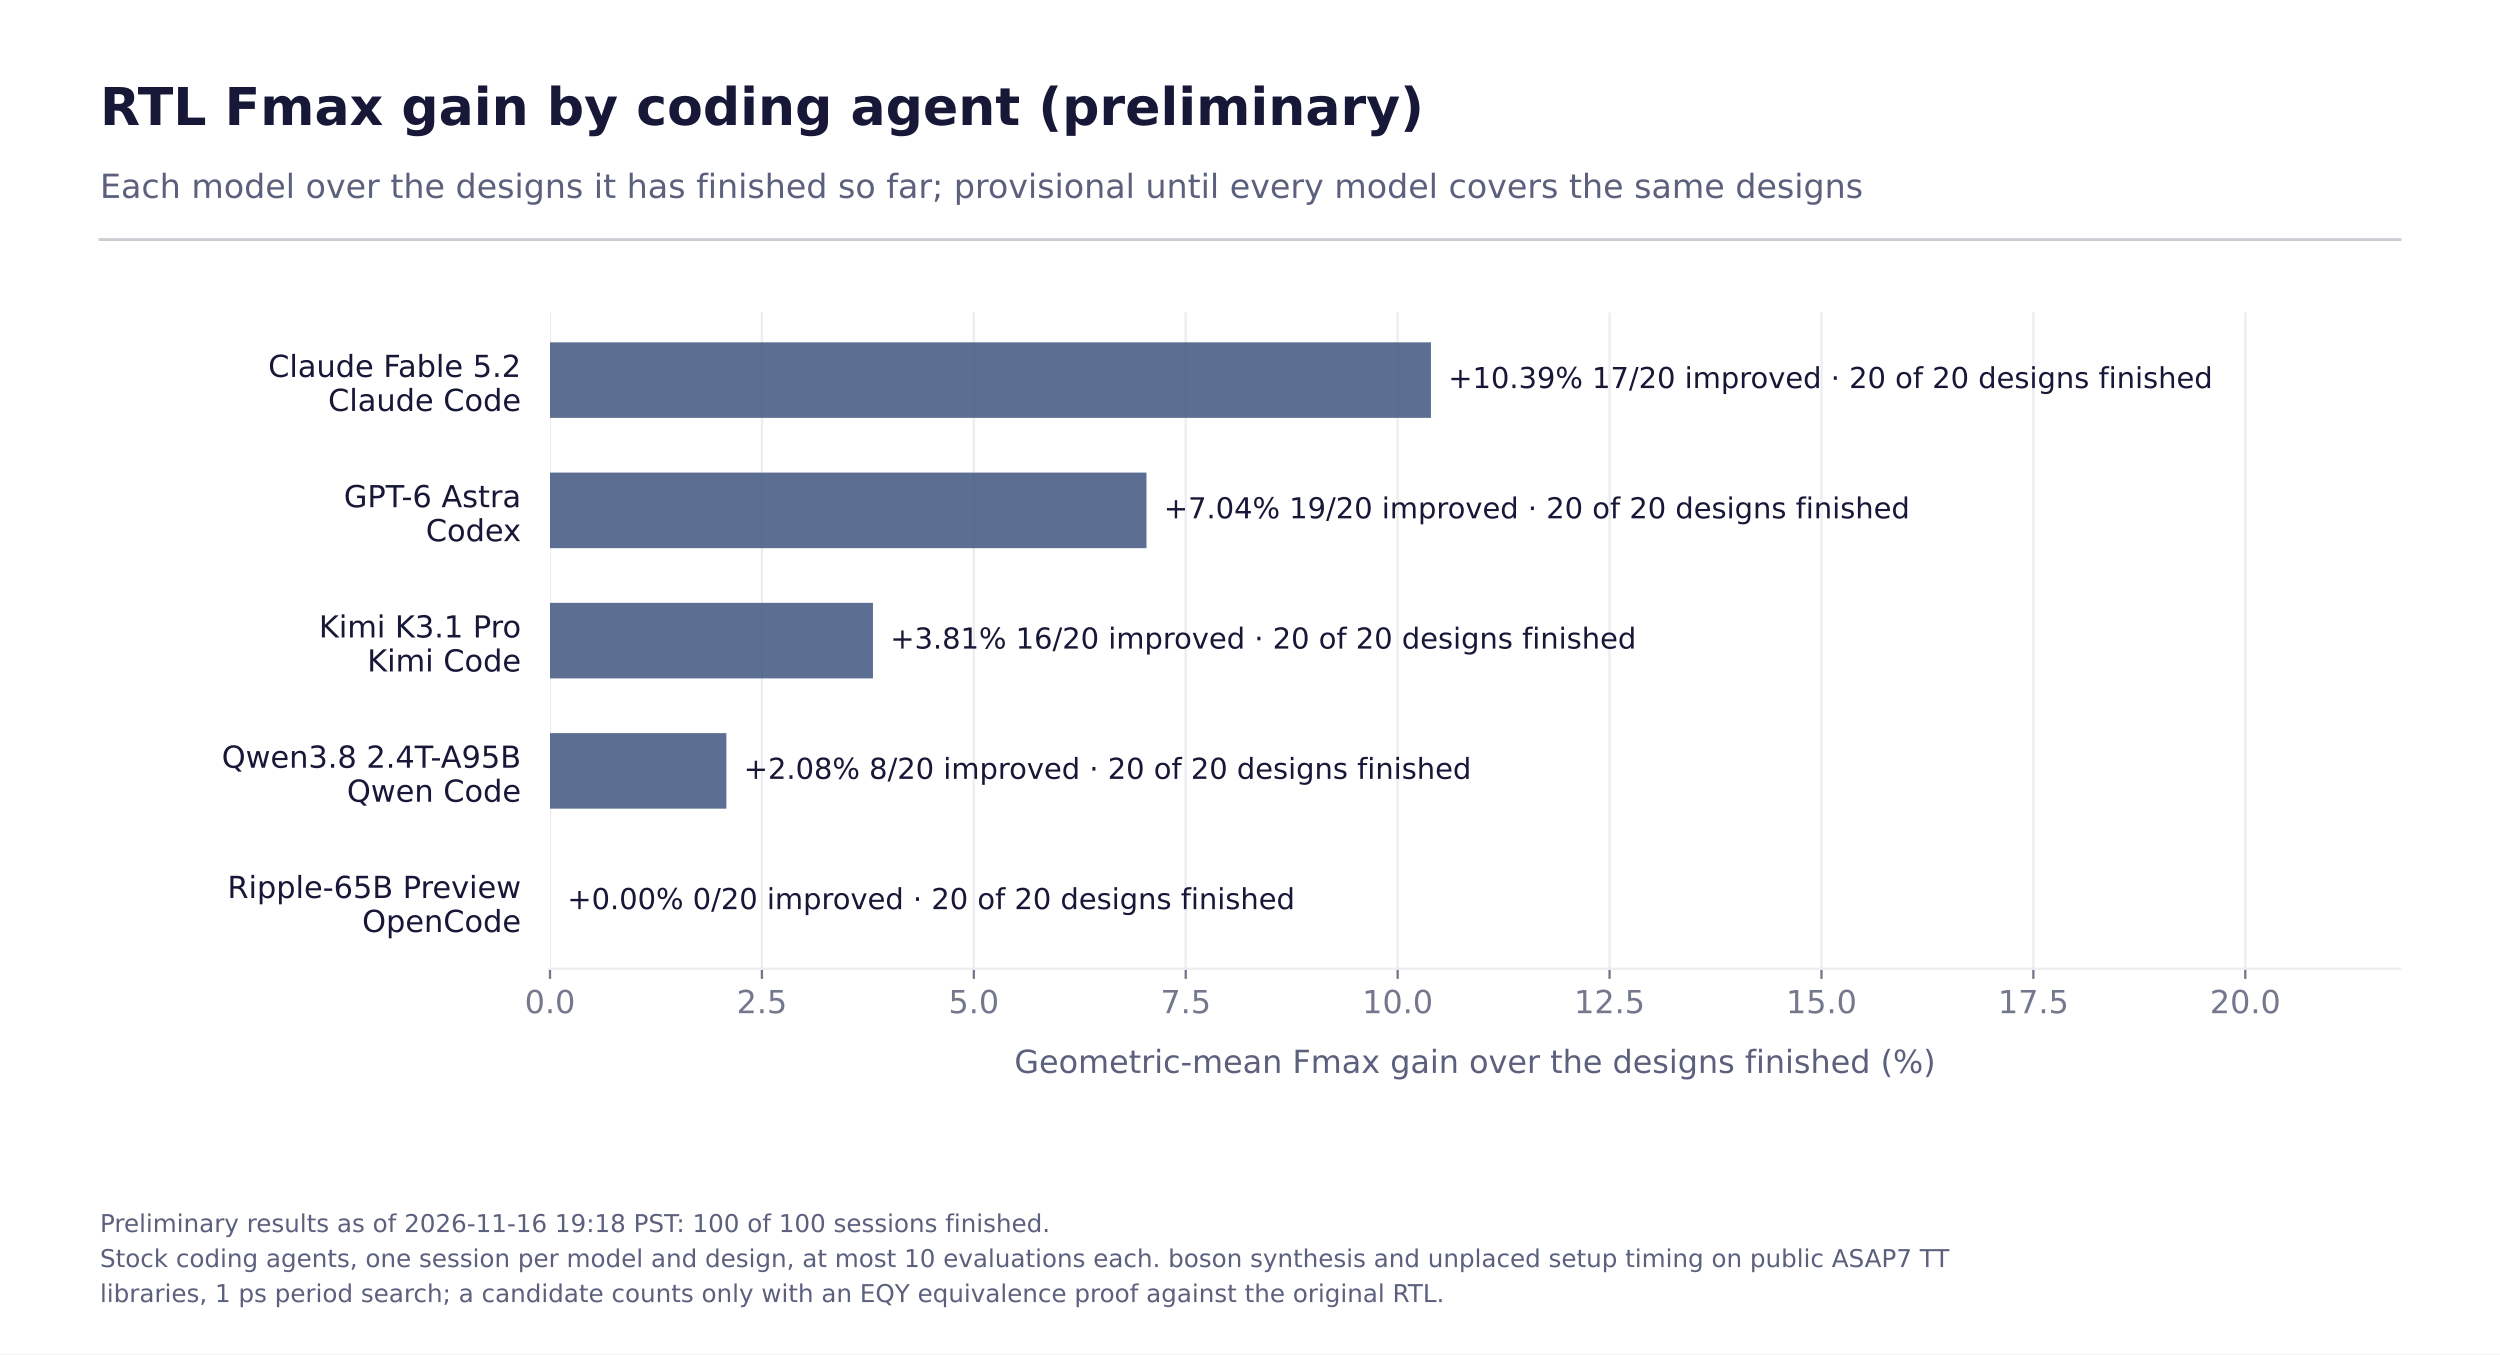
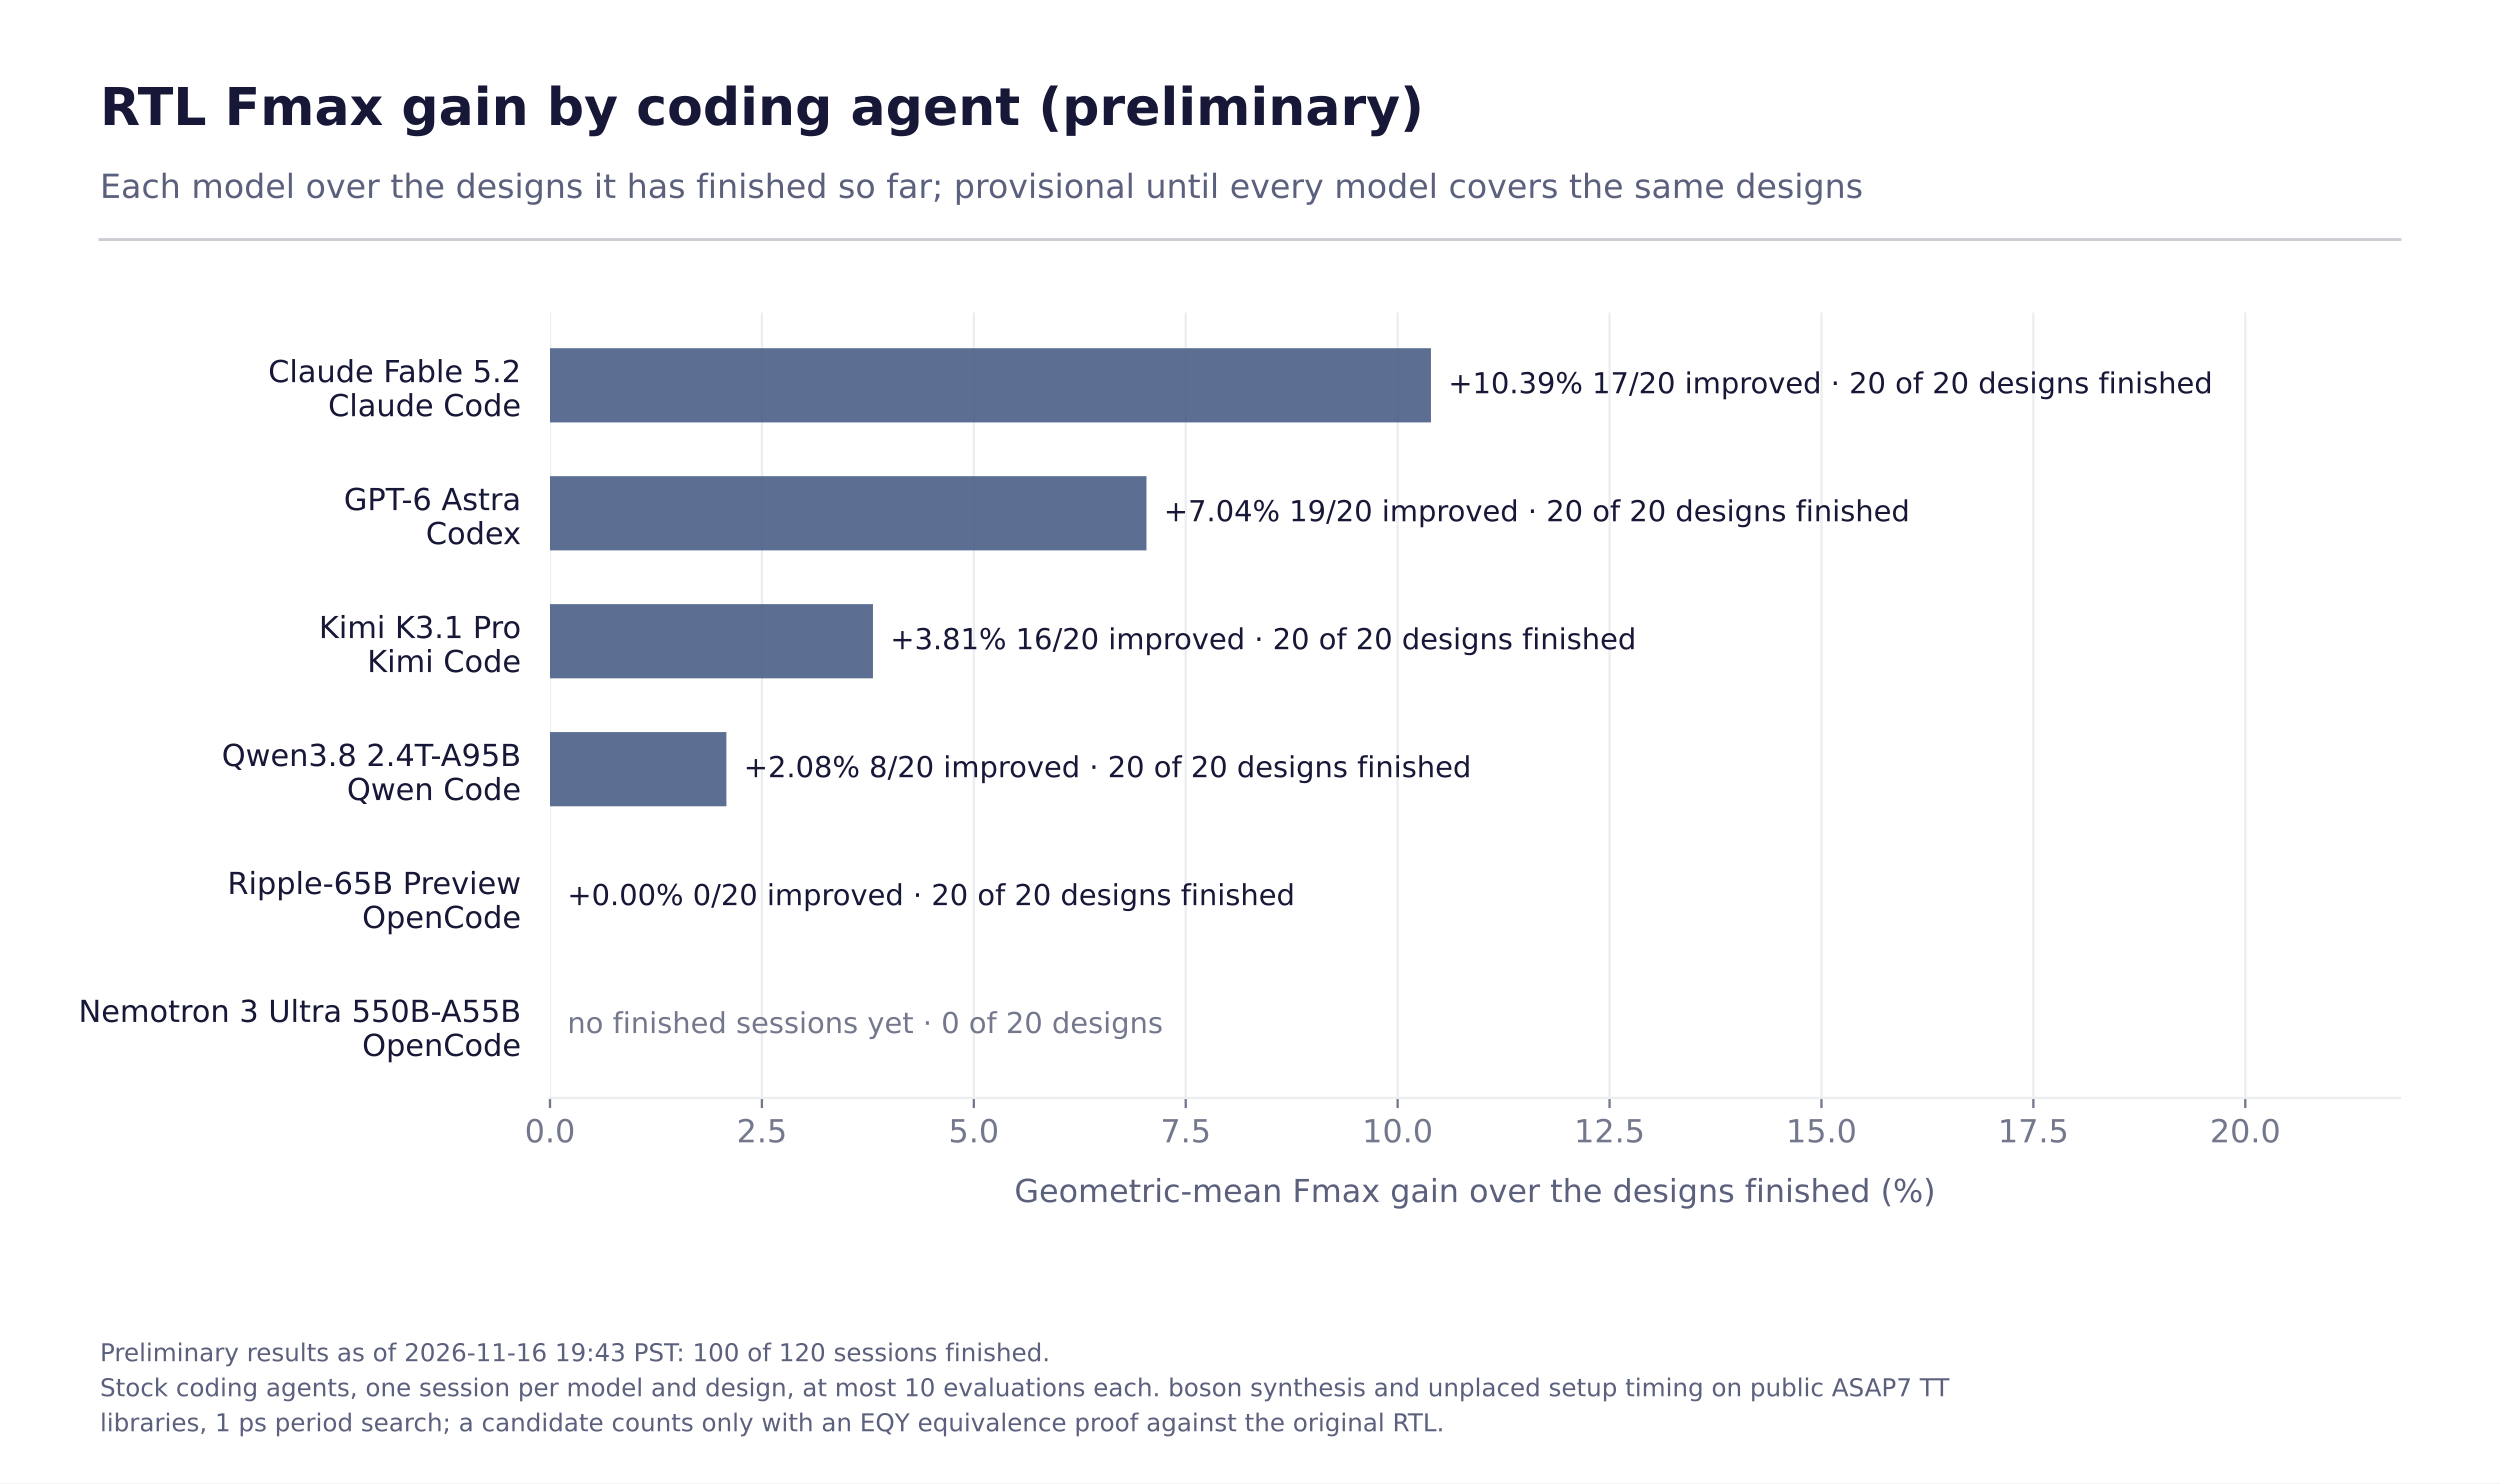
- <svg xmlns="http://www.w3.org/2000/svg" xmlns:xlink="http://www.w3.org/1999/xlink" width="864pt" height="468pt" viewBox="0 0 864 468" version="1.1">
+ <svg xmlns="http://www.w3.org/2000/svg" xmlns:xlink="http://www.w3.org/1999/xlink" width="864pt" height="512.64pt" viewBox="0 0 864 512.64" version="1.1">
  <defs>
    <style type="text/css">*{stroke-linejoin: round; stroke-linecap: butt}</style>
  </defs>
  <g id="figure_1">
    <g id="patch_1">
-       <path d="M 0 468  L 864 468  L 864 0  L 0 0  z " style="fill: #ffffff" />
+       <path d="M 0 512.64  L 864 512.64  L 864 0  L 0 0  z " style="fill: #ffffff" />
    </g>
    <g id="axes_1">
      <g id="patch_2">
-         <path d="M 190.08 334.8  L 829.44 334.8  L 829.44 108  L 190.08 108  z " style="fill: #ffffff" />
+         <path d="M 190.08 379.44  L 829.44 379.44  L 829.44 108  L 190.08 108  z " style="fill: #ffffff" />
      </g>
      <g id="matplotlib.axis_1">
        <g id="xtick_1">
          <g id="line2d_1">
-             <path d="M 190.08 334.8  L 190.08 108  " clip-path="url(#pcce7576f7a)" style="fill: none; stroke: #ebedf0; stroke-width: 0.8; stroke-linecap: square" />
+             <path d="M 190.08 379.44  L 190.08 108  " clip-path="url(#p6627dd2dad)" style="fill: none; stroke: #ebedf0; stroke-width: 0.8; stroke-linecap: square" />
          </g>
          <g id="line2d_2">
            <defs>
              <path id="m93d353a957" d="M 0 0  L 0 3.5  " style="stroke: #74788d; stroke-width: 0.8" />
            </defs>
            <g>
-               <use xlink:href="#m93d353a957" x="190.08" y="334.8" style="fill: #74788d; stroke: #74788d; stroke-width: 0.8" />
+               <use xlink:href="#m93d353a957" x="190.08" y="379.44" style="fill: #74788d; stroke: #74788d; stroke-width: 0.8" />
            </g>
          </g>
          <g id="text_1">
-             <text style="fill: #74788d; font: 11px 'DejaVu Sans'; text-anchor: middle" x="190.08" y="350.158" transform="rotate(-0 190.08 350.1583)">0.0</text>
+             <text style="fill: #74788d; font: 11px 'DejaVu Sans'; text-anchor: middle" x="190.08" y="394.798" transform="rotate(-0 190.08 394.7983)">0.0</text>
          </g>
        </g>
        <g id="xtick_2">
          <g id="line2d_3">
-             <path d="M 263.316 334.8  L 263.316 108  " clip-path="url(#pcce7576f7a)" style="fill: none; stroke: #ebedf0; stroke-width: 0.8; stroke-linecap: square" />
+             <path d="M 263.316 379.44  L 263.316 108  " clip-path="url(#p6627dd2dad)" style="fill: none; stroke: #ebedf0; stroke-width: 0.8; stroke-linecap: square" />
          </g>
          <g id="line2d_4">
            <g>
-               <use xlink:href="#m93d353a957" x="263.316" y="334.8" style="fill: #74788d; stroke: #74788d; stroke-width: 0.8" />
+               <use xlink:href="#m93d353a957" x="263.316" y="379.44" style="fill: #74788d; stroke: #74788d; stroke-width: 0.8" />
            </g>
          </g>
          <g id="text_2">
-             <text style="fill: #74788d; font: 11px 'DejaVu Sans'; text-anchor: middle" x="263.316" y="350.158" transform="rotate(-0 263.3161 350.1583)">2.5</text>
+             <text style="fill: #74788d; font: 11px 'DejaVu Sans'; text-anchor: middle" x="263.316" y="394.798" transform="rotate(-0 263.3161 394.7983)">2.5</text>
          </g>
        </g>
        <g id="xtick_3">
          <g id="line2d_5">
-             <path d="M 336.552 334.8  L 336.552 108  " clip-path="url(#pcce7576f7a)" style="fill: none; stroke: #ebedf0; stroke-width: 0.8; stroke-linecap: square" />
+             <path d="M 336.552 379.44  L 336.552 108  " clip-path="url(#p6627dd2dad)" style="fill: none; stroke: #ebedf0; stroke-width: 0.8; stroke-linecap: square" />
          </g>
          <g id="line2d_6">
            <g>
-               <use xlink:href="#m93d353a957" x="336.552" y="334.8" style="fill: #74788d; stroke: #74788d; stroke-width: 0.8" />
+               <use xlink:href="#m93d353a957" x="336.552" y="379.44" style="fill: #74788d; stroke: #74788d; stroke-width: 0.8" />
            </g>
          </g>
          <g id="text_3">
-             <text style="fill: #74788d; font: 11px 'DejaVu Sans'; text-anchor: middle" x="336.552" y="350.158" transform="rotate(-0 336.5522 350.1583)">5.0</text>
+             <text style="fill: #74788d; font: 11px 'DejaVu Sans'; text-anchor: middle" x="336.552" y="394.798" transform="rotate(-0 336.5522 394.7983)">5.0</text>
          </g>
        </g>
        <g id="xtick_4">
          <g id="line2d_7">
-             <path d="M 409.788 334.8  L 409.788 108  " clip-path="url(#pcce7576f7a)" style="fill: none; stroke: #ebedf0; stroke-width: 0.8; stroke-linecap: square" />
+             <path d="M 409.788 379.44  L 409.788 108  " clip-path="url(#p6627dd2dad)" style="fill: none; stroke: #ebedf0; stroke-width: 0.8; stroke-linecap: square" />
          </g>
          <g id="line2d_8">
            <g>
-               <use xlink:href="#m93d353a957" x="409.788" y="334.8" style="fill: #74788d; stroke: #74788d; stroke-width: 0.8" />
+               <use xlink:href="#m93d353a957" x="409.788" y="379.44" style="fill: #74788d; stroke: #74788d; stroke-width: 0.8" />
            </g>
          </g>
          <g id="text_4">
-             <text style="fill: #74788d; font: 11px 'DejaVu Sans'; text-anchor: middle" x="409.788" y="350.158" transform="rotate(-0 409.7883 350.1583)">7.5</text>
+             <text style="fill: #74788d; font: 11px 'DejaVu Sans'; text-anchor: middle" x="409.788" y="394.798" transform="rotate(-0 409.7883 394.7983)">7.5</text>
          </g>
        </g>
        <g id="xtick_5">
          <g id="line2d_9">
-             <path d="M 483.024 334.8  L 483.024 108  " clip-path="url(#pcce7576f7a)" style="fill: none; stroke: #ebedf0; stroke-width: 0.8; stroke-linecap: square" />
+             <path d="M 483.024 379.44  L 483.024 108  " clip-path="url(#p6627dd2dad)" style="fill: none; stroke: #ebedf0; stroke-width: 0.8; stroke-linecap: square" />
          </g>
          <g id="line2d_10">
            <g>
-               <use xlink:href="#m93d353a957" x="483.024" y="334.8" style="fill: #74788d; stroke: #74788d; stroke-width: 0.8" />
+               <use xlink:href="#m93d353a957" x="483.024" y="379.44" style="fill: #74788d; stroke: #74788d; stroke-width: 0.8" />
            </g>
          </g>
          <g id="text_5">
-             <text style="fill: #74788d; font: 11px 'DejaVu Sans'; text-anchor: middle" x="483.024" y="350.158" transform="rotate(-0 483.0244 350.1583)">10.0</text>
+             <text style="fill: #74788d; font: 11px 'DejaVu Sans'; text-anchor: middle" x="483.024" y="394.798" transform="rotate(-0 483.0244 394.7983)">10.0</text>
          </g>
        </g>
        <g id="xtick_6">
          <g id="line2d_11">
-             <path d="M 556.261 334.8  L 556.261 108  " clip-path="url(#pcce7576f7a)" style="fill: none; stroke: #ebedf0; stroke-width: 0.8; stroke-linecap: square" />
+             <path d="M 556.261 379.44  L 556.261 108  " clip-path="url(#p6627dd2dad)" style="fill: none; stroke: #ebedf0; stroke-width: 0.8; stroke-linecap: square" />
          </g>
          <g id="line2d_12">
            <g>
-               <use xlink:href="#m93d353a957" x="556.261" y="334.8" style="fill: #74788d; stroke: #74788d; stroke-width: 0.8" />
+               <use xlink:href="#m93d353a957" x="556.261" y="379.44" style="fill: #74788d; stroke: #74788d; stroke-width: 0.8" />
            </g>
          </g>
          <g id="text_6">
-             <text style="fill: #74788d; font: 11px 'DejaVu Sans'; text-anchor: middle" x="556.261" y="350.158" transform="rotate(-0 556.2605 350.1583)">12.5</text>
+             <text style="fill: #74788d; font: 11px 'DejaVu Sans'; text-anchor: middle" x="556.261" y="394.798" transform="rotate(-0 556.2605 394.7983)">12.5</text>
          </g>
        </g>
        <g id="xtick_7">
          <g id="line2d_13">
-             <path d="M 629.497 334.8  L 629.497 108  " clip-path="url(#pcce7576f7a)" style="fill: none; stroke: #ebedf0; stroke-width: 0.8; stroke-linecap: square" />
+             <path d="M 629.497 379.44  L 629.497 108  " clip-path="url(#p6627dd2dad)" style="fill: none; stroke: #ebedf0; stroke-width: 0.8; stroke-linecap: square" />
          </g>
          <g id="line2d_14">
            <g>
-               <use xlink:href="#m93d353a957" x="629.497" y="334.8" style="fill: #74788d; stroke: #74788d; stroke-width: 0.8" />
+               <use xlink:href="#m93d353a957" x="629.497" y="379.44" style="fill: #74788d; stroke: #74788d; stroke-width: 0.8" />
            </g>
          </g>
          <g id="text_7">
-             <text style="fill: #74788d; font: 11px 'DejaVu Sans'; text-anchor: middle" x="629.497" y="350.158" transform="rotate(-0 629.4966 350.1583)">15.0</text>
+             <text style="fill: #74788d; font: 11px 'DejaVu Sans'; text-anchor: middle" x="629.497" y="394.798" transform="rotate(-0 629.4966 394.7983)">15.0</text>
          </g>
        </g>
        <g id="xtick_8">
          <g id="line2d_15">
-             <path d="M 702.733 334.8  L 702.733 108  " clip-path="url(#pcce7576f7a)" style="fill: none; stroke: #ebedf0; stroke-width: 0.8; stroke-linecap: square" />
+             <path d="M 702.733 379.44  L 702.733 108  " clip-path="url(#p6627dd2dad)" style="fill: none; stroke: #ebedf0; stroke-width: 0.8; stroke-linecap: square" />
          </g>
          <g id="line2d_16">
            <g>
-               <use xlink:href="#m93d353a957" x="702.733" y="334.8" style="fill: #74788d; stroke: #74788d; stroke-width: 0.8" />
+               <use xlink:href="#m93d353a957" x="702.733" y="379.44" style="fill: #74788d; stroke: #74788d; stroke-width: 0.8" />
            </g>
          </g>
          <g id="text_8">
-             <text style="fill: #74788d; font: 11px 'DejaVu Sans'; text-anchor: middle" x="702.733" y="350.158" transform="rotate(-0 702.7327 350.1583)">17.5</text>
+             <text style="fill: #74788d; font: 11px 'DejaVu Sans'; text-anchor: middle" x="702.733" y="394.798" transform="rotate(-0 702.7327 394.7983)">17.5</text>
          </g>
        </g>
        <g id="xtick_9">
          <g id="line2d_17">
-             <path d="M 775.969 334.8  L 775.969 108  " clip-path="url(#pcce7576f7a)" style="fill: none; stroke: #ebedf0; stroke-width: 0.8; stroke-linecap: square" />
+             <path d="M 775.969 379.44  L 775.969 108  " clip-path="url(#p6627dd2dad)" style="fill: none; stroke: #ebedf0; stroke-width: 0.8; stroke-linecap: square" />
          </g>
          <g id="line2d_18">
            <g>
-               <use xlink:href="#m93d353a957" x="775.969" y="334.8" style="fill: #74788d; stroke: #74788d; stroke-width: 0.8" />
+               <use xlink:href="#m93d353a957" x="775.969" y="379.44" style="fill: #74788d; stroke: #74788d; stroke-width: 0.8" />
            </g>
          </g>
          <g id="text_9">
-             <text style="fill: #74788d; font: 11px 'DejaVu Sans'; text-anchor: middle" x="775.969" y="350.158" transform="rotate(-0 775.9689 350.1583)">20.0</text>
+             <text style="fill: #74788d; font: 11px 'DejaVu Sans'; text-anchor: middle" x="775.969" y="394.798" transform="rotate(-0 775.9689 394.7983)">20.0</text>
          </g>
        </g>
        <g id="text_10">
-           <text style="fill: #5b607d; font: 11px 'DejaVu Sans'; text-anchor: middle" x="509.76" y="370.804" transform="rotate(-0 509.76 370.8042)">Geometric-mean Fmax gain over the designs finished (%)</text>
+           <text style="fill: #5b607d; font: 11px 'DejaVu Sans'; text-anchor: middle" x="509.76" y="415.444" transform="rotate(-0 509.76 415.4442)">Geometric-mean Fmax gain over the designs finished (%)</text>
        </g>
      </g>
      <g id="matplotlib.axis_2">
        <g id="ytick_1">
          <g id="line2d_19" />
          <g id="text_11">
-             <text style="fill: #171738; font: 10.5px 'DejaVu Sans'" transform="translate(92.68391 130.2724)">Claude Fable 5.2</text>
-             <text style="fill: #171738; font: 10.5px 'DejaVu Sans'" transform="translate(113.3952 142.0301)">Claude Code</text>
+             <text style="fill: #171738; font: 10.5px 'DejaVu Sans'" transform="translate(92.68391 132.071)">Claude Fable 5.2</text>
+             <text style="fill: #171738; font: 10.5px 'DejaVu Sans'" transform="translate(113.3952 143.8287)">Claude Code</text>
          </g>
        </g>
        <g id="ytick_2">
          <g id="line2d_20" />
          <g id="text_12">
-             <text style="fill: #171738; font: 10.5px 'DejaVu Sans'" transform="translate(118.8322 175.2903)">GPT-6 Astra</text>
-             <text style="fill: #171738; font: 10.5px 'DejaVu Sans'" transform="translate(147.1658 187.048)">Codex</text>
+             <text style="fill: #171738; font: 10.5px 'DejaVu Sans'" transform="translate(118.8322 176.2939)">GPT-6 Astra</text>
+             <text style="fill: #171738; font: 10.5px 'DejaVu Sans'" transform="translate(147.1658 188.0516)">Codex</text>
          </g>
        </g>
        <g id="ytick_3">
          <g id="line2d_21" />
          <g id="text_13">
-             <text style="fill: #171738; font: 10.5px 'DejaVu Sans'" transform="translate(110.2222 220.3082)">Kimi K3.1 Pro</text>
-             <text style="fill: #171738; font: 10.5px 'DejaVu Sans'" transform="translate(126.9123 232.0659)">Kimi Code</text>
+             <text style="fill: #171738; font: 10.5px 'DejaVu Sans'" transform="translate(110.2222 220.5167)">Kimi K3.1 Pro</text>
+             <text style="fill: #171738; font: 10.5px 'DejaVu Sans'" transform="translate(126.9123 232.2744)">Kimi Code</text>
          </g>
        </g>
        <g id="ytick_4">
          <g id="line2d_22" />
          <g id="text_14">
-             <text style="fill: #171738; font: 10.5px 'DejaVu Sans'" transform="translate(76.62383 265.326)">Qwen3.8 2.4T-A95B</text>
-             <text style="fill: #171738; font: 10.5px 'DejaVu Sans'" transform="translate(119.892 277.0837)">Qwen Code</text>
+             <text style="fill: #171738; font: 10.5px 'DejaVu Sans'" transform="translate(76.62383 264.7396)">Qwen3.8 2.4T-A95B</text>
+             <text style="fill: #171738; font: 10.5px 'DejaVu Sans'" transform="translate(119.892 276.4973)">Qwen Code</text>
          </g>
        </g>
        <g id="ytick_5">
          <g id="line2d_23" />
          <g id="text_15">
-             <text style="fill: #171738; font: 10.5px 'DejaVu Sans'" transform="translate(78.59914 310.3439)">Ripple-65B Preview</text>
-             <text style="fill: #171738; font: 10.5px 'DejaVu Sans'" transform="translate(125.1502 322.1016)">OpenCode</text>
+             <text style="fill: #171738; font: 10.5px 'DejaVu Sans'" transform="translate(78.59914 308.9625)">Ripple-65B Preview</text>
+             <text style="fill: #171738; font: 10.5px 'DejaVu Sans'" transform="translate(125.1502 320.7202)">OpenCode</text>
+           </g>
+         </g>
+         <g id="ytick_6">
+           <g id="line2d_24" />
+           <g id="text_16">
+             <text style="fill: #171738; font: 10.5px 'DejaVu Sans'" transform="translate(27.12945 353.1853)">Nemotron 3 Ultra 550B-A55B</text>
+             <text style="fill: #171738; font: 10.5px 'DejaVu Sans'" transform="translate(125.1502 364.9431)">OpenCode</text>
          </g>
        </g>
      </g>
      <g id="patch_3">
-         <path d="M 190.08 118.309  L 494.537 118.309  L 494.537 144.419  L 190.08 144.419  z " clip-path="url(#pcce7576f7a)" style="fill: #3f5680; opacity: 0.85" />
+         <path d="M 190.08 120.338  L 494.537 120.338  L 494.537 145.987  L 190.08 145.987  z " clip-path="url(#p6627dd2dad)" style="fill: #3f5680; opacity: 0.85" />
      </g>
      <g id="patch_4">
-         <path d="M 190.08 163.327  L 396.225 163.327  L 396.225 189.437  L 190.08 189.437  z " clip-path="url(#pcce7576f7a)" style="fill: #3f5680; opacity: 0.85" />
+         <path d="M 190.08 164.561  L 396.225 164.561  L 396.225 190.21  L 190.08 190.21  z " clip-path="url(#p6627dd2dad)" style="fill: #3f5680; opacity: 0.85" />
      </g>
      <g id="patch_5">
-         <path d="M 190.08 208.345  L 301.692 208.345  L 301.692 234.455  L 190.08 234.455  z " clip-path="url(#pcce7576f7a)" style="fill: #3f5680; opacity: 0.85" />
+         <path d="M 190.08 208.784  L 301.692 208.784  L 301.692 234.433  L 190.08 234.433  z " clip-path="url(#p6627dd2dad)" style="fill: #3f5680; opacity: 0.85" />
      </g>
      <g id="patch_6">
-         <path d="M 190.08 253.363  L 251.042 253.363  L 251.042 279.473  L 190.08 279.473  z " clip-path="url(#pcce7576f7a)" style="fill: #3f5680; opacity: 0.85" />
+         <path d="M 190.08 253.007  L 251.042 253.007  L 251.042 278.656  L 190.08 278.656  z " clip-path="url(#p6627dd2dad)" style="fill: #3f5680; opacity: 0.85" />
      </g>
      <g id="patch_7">
-         <path d="M 190.08 298.381  L 190.08 298.381  L 190.08 324.491  L 190.08 324.491  z " clip-path="url(#pcce7576f7a)" style="fill: #3f5680; opacity: 0.85" />
+         <path d="M 190.08 297.23  L 190.08 297.23  L 190.08 322.879  L 190.08 322.879  z " clip-path="url(#p6627dd2dad)" style="fill: #3f5680; opacity: 0.85" />
      </g>
      <g id="patch_8">
-         <path d="M 190.08 334.8  L 829.44 334.8  " style="fill: none; stroke: #ebedf0; stroke-width: 0.8; stroke-linejoin: miter; stroke-linecap: square" />
-       </g>
-       <g id="text_16">
-         <text style="fill: #171738; font: 10px 'DejaVu Sans'; text-anchor: start" x="500.537" y="134.124" transform="rotate(-0 500.5371 134.1236)">+10.39%   17/20 improved · 20 of 20 designs finished</text>
+         <path d="M 190.08 341.453  L 190.08 341.453  L 190.08 367.102  L 190.08 367.102  z " clip-path="url(#p6627dd2dad)" style="fill: #3f5680; opacity: 0.85" />
+       </g>
+       <g id="patch_9">
+         <path d="M 190.08 379.44  L 829.44 379.44  " style="fill: none; stroke: #ebedf0; stroke-width: 0.8; stroke-linejoin: miter; stroke-linecap: square" />
      </g>
      <g id="text_17">
-         <text style="fill: #171738; font: 10px 'DejaVu Sans'; text-anchor: start" x="402.225" y="179.142" transform="rotate(-0 402.225 179.1415)">+7.04%   19/20 improved · 20 of 20 designs finished</text>
+         <text style="fill: #171738; font: 10px 'DejaVu Sans'; text-anchor: start" x="500.537" y="135.922" transform="rotate(-0 500.5371 135.9222)">+10.39%   17/20 improved · 20 of 20 designs finished</text>
      </g>
      <g id="text_18">
-         <text style="fill: #171738; font: 10px 'DejaVu Sans'; text-anchor: start" x="307.692" y="224.159" transform="rotate(-0 307.6918 224.1594)">+3.81%   16/20 improved · 20 of 20 designs finished</text>
+         <text style="fill: #171738; font: 10px 'DejaVu Sans'; text-anchor: start" x="402.225" y="180.145" transform="rotate(-0 402.225 180.1451)">+7.04%   19/20 improved · 20 of 20 designs finished</text>
      </g>
      <g id="text_19">
-         <text style="fill: #171738; font: 10px 'DejaVu Sans'; text-anchor: start" x="257.042" y="269.177" transform="rotate(-0 257.0417 269.1772)">+2.08%   8/20 improved · 20 of 20 designs finished</text>
+         <text style="fill: #171738; font: 10px 'DejaVu Sans'; text-anchor: start" x="307.692" y="224.368" transform="rotate(-0 307.6918 224.3679)">+3.81%   16/20 improved · 20 of 20 designs finished</text>
      </g>
      <g id="text_20">
-         <text style="fill: #171738; font: 10px 'DejaVu Sans'; text-anchor: start" x="196.08" y="314.195" transform="rotate(-0 196.08 314.1951)">+0.00%   0/20 improved · 20 of 20 designs finished</text>
-       </g>
-     </g>
-     <g id="line2d_24">
+         <text style="fill: #171738; font: 10px 'DejaVu Sans'; text-anchor: start" x="257.042" y="268.591" transform="rotate(-0 257.0417 268.5908)">+2.08%   8/20 improved · 20 of 20 designs finished</text>
+       </g>
+       <g id="text_21">
+         <text style="fill: #171738; font: 10px 'DejaVu Sans'; text-anchor: start" x="196.08" y="312.814" transform="rotate(-0 196.08 312.8137)">+0.00%   0/20 improved · 20 of 20 designs finished</text>
+       </g>
+       <g id="text_22">
+         <text style="fill: #74788d; font: 10px 'DejaVu Sans'; text-anchor: start" x="196.08" y="357.037" transform="rotate(-0 196.08 357.0366)">no finished sessions yet · 0 of 20 designs</text>
+       </g>
+     </g>
+     <g id="line2d_25">
      <path d="M 34.56 82.8  L 829.44 82.8  " style="fill: none; stroke: #171738; stroke-opacity: 0.22; stroke-linecap: square" />
    </g>
-     <g id="text_21">
+     <g id="text_23">
      <text style="fill: #171738; font: 700 18px 'DejaVu Sans'; text-anchor: start" x="34.56" y="43.2" transform="rotate(-0 34.56 43.2)">RTL Fmax gain by coding agent (preliminary)</text>
    </g>
-     <g id="text_22">
+     <g id="text_24">
      <text style="fill: #5b607d; font: 11.5px 'DejaVu Sans'; text-anchor: start" x="34.56" y="68.4" transform="rotate(-0 34.56 68.4)">Each model over the designs it has finished so far; provisional until every model covers the same designs</text>
    </g>
-     <g id="text_23">
-       <text style="fill: #5b607d; font: 8.5px 'DejaVu Sans'" transform="translate(34.56 425.7968)">Preliminary results as of 2026-11-16 19:18 PST: 100 of 100 sessions finished.</text>
-       <text style="fill: #5b607d; font: 8.5px 'DejaVu Sans'" transform="translate(34.56 437.8984)">Stock coding agents, one session per model and design, at most 10 evaluations each. boson synthesis and unplaced setup timing on public ASAP7 TT</text>
-       <text style="fill: #5b607d; font: 8.5px 'DejaVu Sans'" transform="translate(34.56 450)">libraries, 1 ps period search; a candidate counts only with an EQY equivalence proof against the original RTL.</text>
+     <g id="text_25">
+       <text style="fill: #5b607d; font: 8.5px 'DejaVu Sans'" transform="translate(34.56 470.4368)">Preliminary results as of 2026-11-16 19:43 PST: 100 of 120 sessions finished.</text>
+       <text style="fill: #5b607d; font: 8.5px 'DejaVu Sans'" transform="translate(34.56 482.5384)">Stock coding agents, one session per model and design, at most 10 evaluations each. boson synthesis and unplaced setup timing on public ASAP7 TT</text>
+       <text style="fill: #5b607d; font: 8.5px 'DejaVu Sans'" transform="translate(34.56 494.64)">libraries, 1 ps period search; a candidate counts only with an EQY equivalence proof against the original RTL.</text>
    </g>
  </g>
  <defs>
-     <clipPath id="pcce7576f7a">
-       <rect x="190.08" y="108" width="639.36" height="226.8" />
+     <clipPath id="p6627dd2dad">
+       <rect x="190.08" y="108" width="639.36" height="271.44" />
    </clipPath>
  </defs>
</svg>
